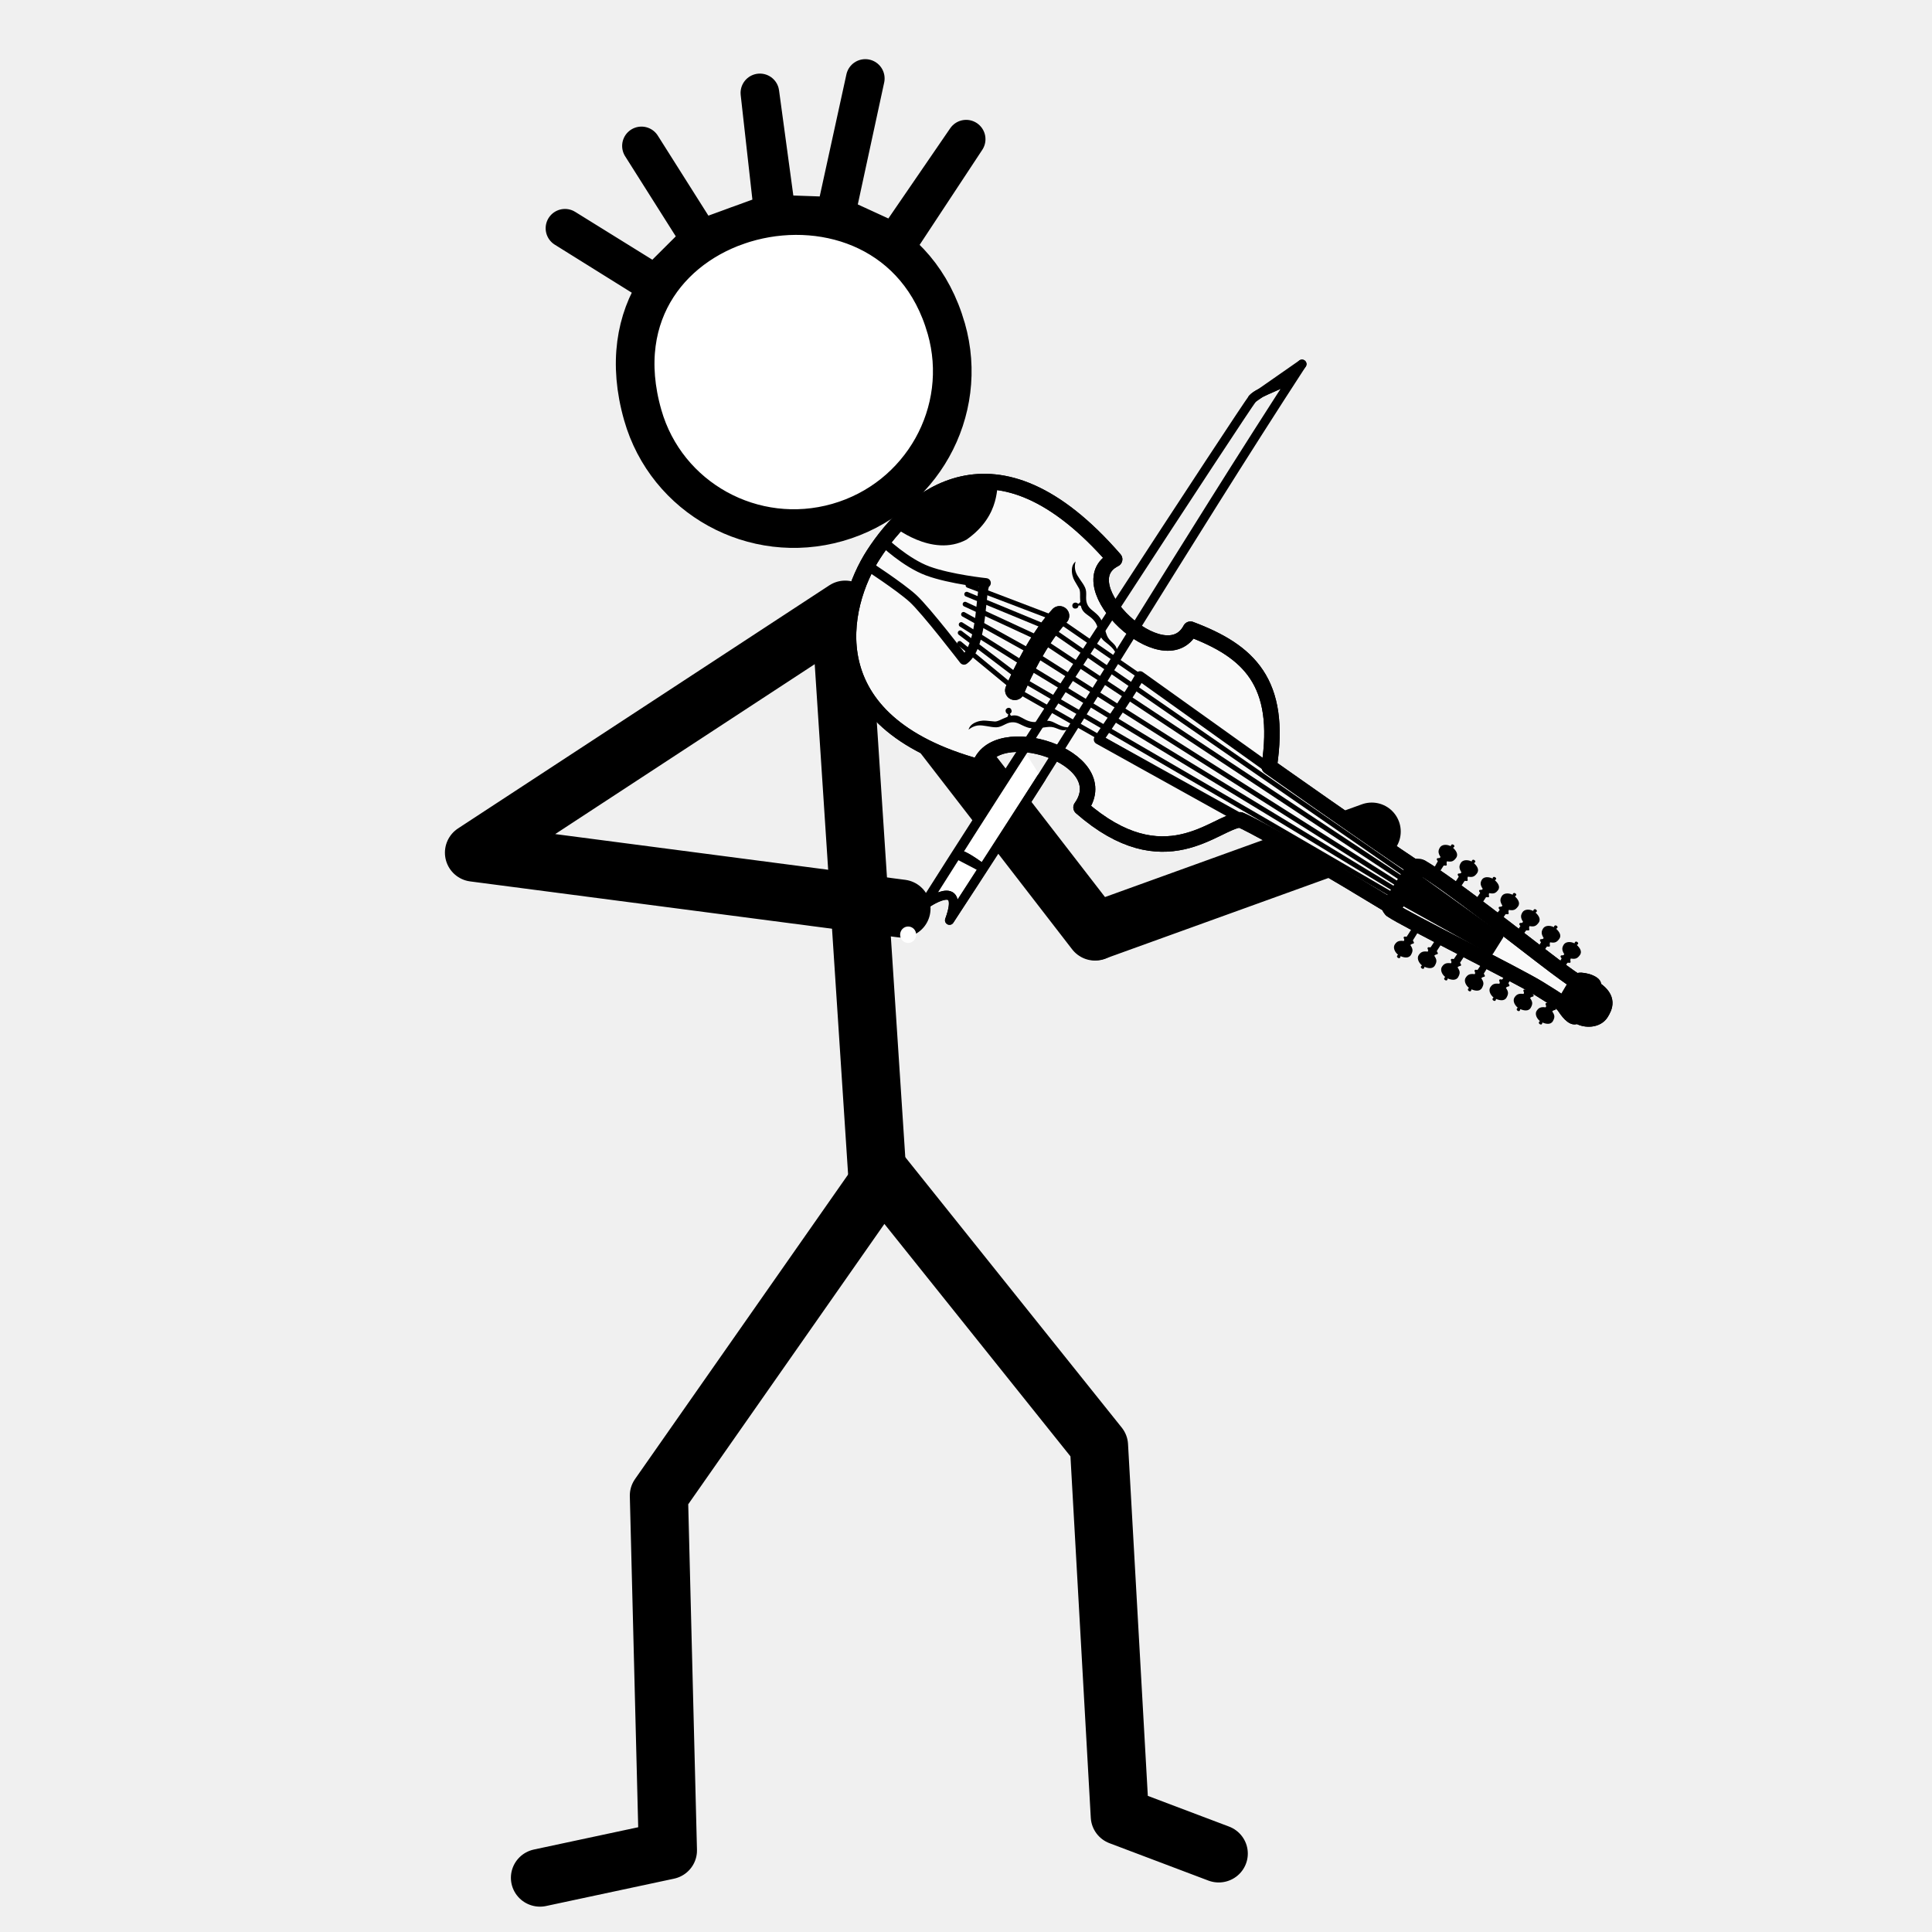
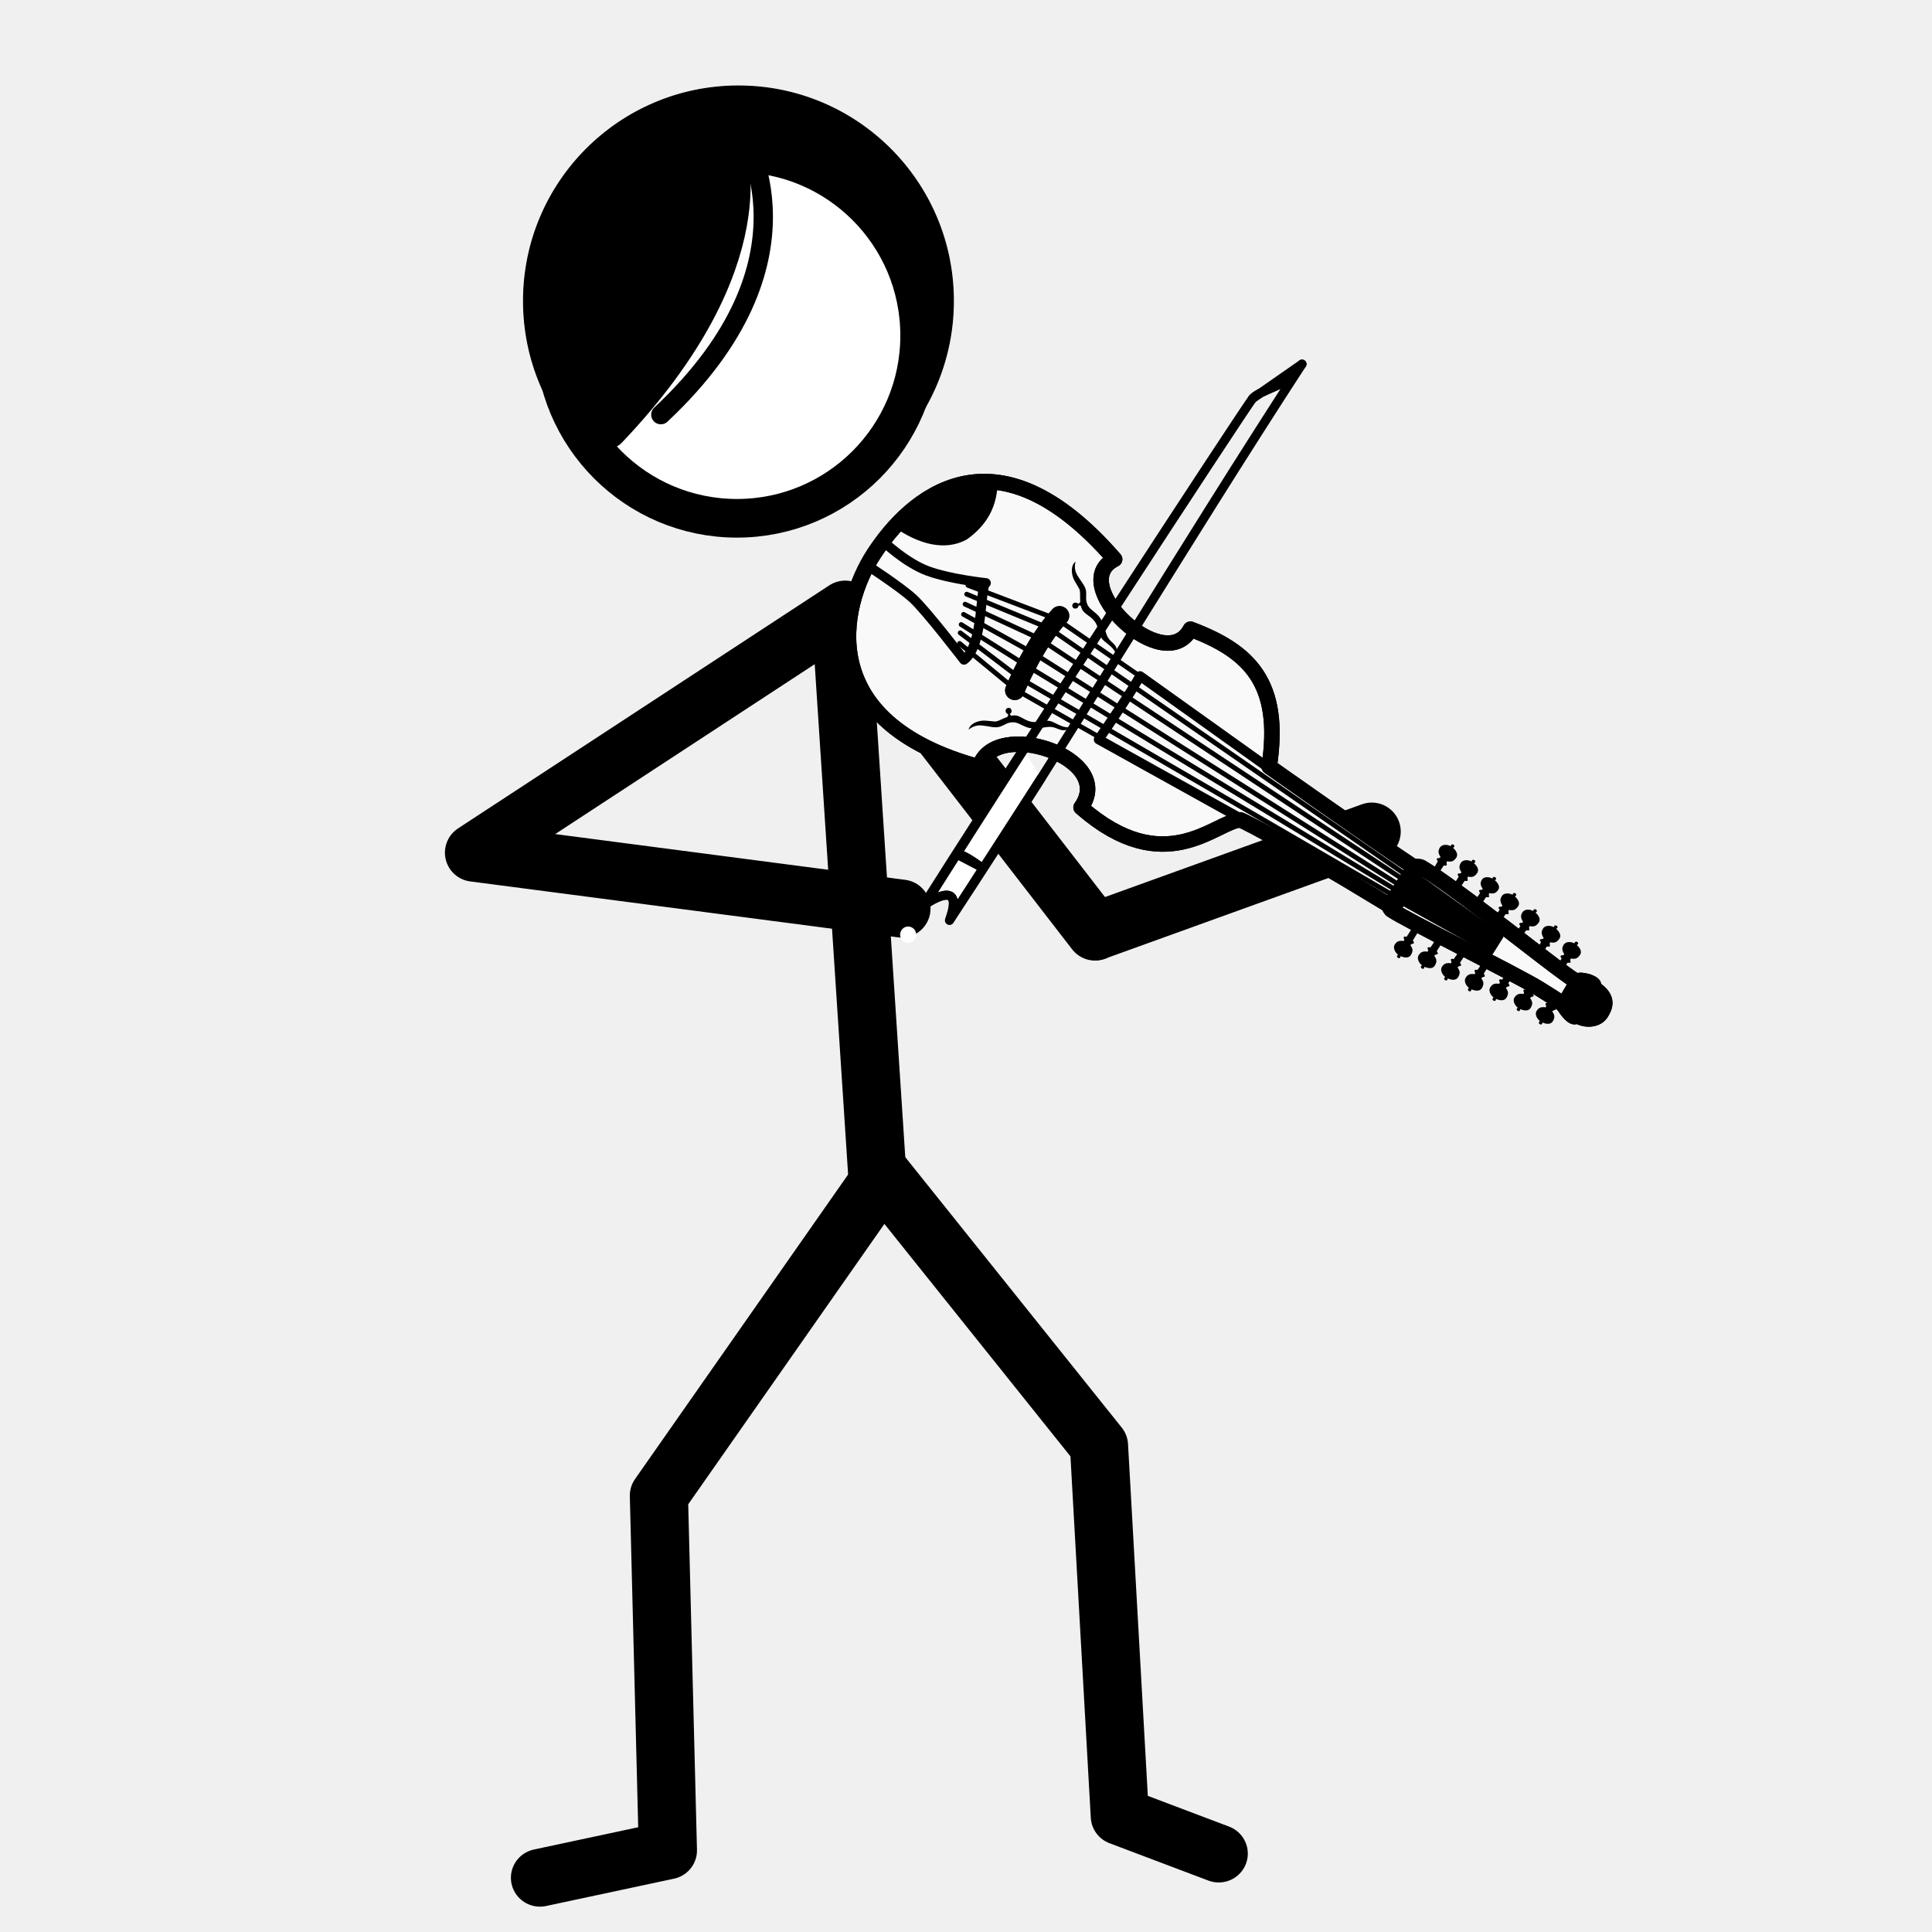
<svg xmlns="http://www.w3.org/2000/svg" xml:space="preserve" width="100" height="100" version="1.1" id="svg7">
  <defs id="defs7" />
  <path d="M 44.765,27.006 57.463,43.437" style="display:inline;fill:none;stroke:#000000;stroke-width:3;stroke-linecap:round;stroke-linejoin:round;stroke-miterlimit:4.7;stroke-dasharray:none;stroke-opacity:1" transform="translate(-0.783,4.782)" id="path1" />
  <g style="display:inline;stroke-width:1.839;stroke-dasharray:none" id="g3">
    <path d="m44.242 23.499 1.19 18.313" style="fill:none;stroke:#000;stroke-width:1.839;stroke-linecap:round;stroke-linejoin:round;stroke-miterlimit:4.7;stroke-dasharray:none;stroke-opacity:1" transform="matrix(1.63742 0 0 1.62584 -28.934 -6.417)" id="path2" />
    <path d="m56.195 62.957-3.126-1.19-.659-11.799-6.833-8.597-7.078 10.188.284 11.298-4.043.87" style="display:inline;fill:none;stroke:#000;stroke-width:1.839;stroke-linecap:round;stroke-linejoin:round;stroke-miterlimit:4.7;stroke-dasharray:none;stroke-opacity:1" transform="matrix(1.63742 0 0 1.62584 -28.934 -6.417)" id="path3" />
  </g>
  <path d="M 47.447,42.246 25.312,39.352 44.53,26.77 m 12.966,16.648 14.289,-5.159" style="display:inline;fill:none;stroke:#000000;stroke-width:3;stroke-linecap:round;stroke-linejoin:round;stroke-miterlimit:4.7;stroke-dasharray:none;stroke-opacity:1" transform="translate(-0.783,4.782)" id="path4" />
-   <path d="m34.823 10.025-4.797-2.992 4.668 2.895 2.341-2.333-3.05-4.824 3.05 4.824 3.773-1.375-.693-6.193.853 6.281 3.058.107L45.57-.72l-1.55 7.086 3.093 1.42 3.678-5.364-3.553 5.389m2.523 4.407c1.23 4.308-1.29 8.804-5.629 10.042s-8.852-1.25-10.081-5.558C30.975 5.928 46.909 2.224 49.76 12.22" style="display:inline;fill:#fff;stroke:#000;stroke-width:2;stroke-linecap:round;stroke-linejoin:round;stroke-miterlimit:4.7;stroke-dasharray:none;stroke-opacity:1" transform="translate(-.783 4.782)" id="path7" />
+   <path d="m 34.823,10.025 -4.797,-2.992 4.668,2.895 2.341,-2.333 -3.05,-4.824 3.05,4.824 3.773,-1.375 -0.693,-6.193 0.853,6.281 3.058,0.107 1.544,-7.135 -1.55,7.086 3.093,1.42 3.678,-5.364 -3.553,5.389 m 2.523,4.407 c 1.23,4.308 -1.29,8.804 -5.629,10.042 C 39.793,23.498 35.28,21.01 34.051,16.702 30.975,5.928 46.909,2.224 49.76,12.22" style="display:none;fill:#ffffff;stroke:#000000;stroke-width:2;stroke-linecap:round;stroke-linejoin:round;stroke-miterlimit:4.7;stroke-dasharray:none;stroke-opacity:1" transform="translate(-0.783,4.782)" id="path7" />
  <g id="g33" transform="matrix(-0.3915216,0.2418252,-0.2440426,-0.390405,96.33894,49.34206)" style="display:inline;fill:#f9f9f9;stroke-width:2.173;fill-opacity:1">
    <path style="fill:#f9f9f9;fill-opacity:1;stroke:#000000;stroke-width:1.738;stroke-linecap:round;stroke-linejoin:round;stroke-miterlimit:4.7;stroke-dasharray:none;stroke-opacity:1" d="m 44.654,70.631 c -4.272,-5.554 -5.567,-10.504 0.689,-17.796 0,0 -5.296,-12.611 -7.964,-18.478 -0.26,0.162 -0.447,0.041 -0.527,-0.112 -1.757,-3.328 -5.202,-13.068 -6.834,-17.306 -0.261,-0.637 -0.725,-1.9 -1.138,-2.735 -0.082,-0.166 -0.362,-0.107 -0.511,-0.216 -0.383,-0.28 -0.747,-0.64 -0.928,-1.079 -0.106,-0.256 0.256,-0.2 0.073,-0.618 -0.76,-1.731 0.147,-2.271 0.854,-2.632 0.836,-0.426 1.911,0.204 2.308,0.943 0.18,0.334 0.404,0.158 0.518,0.328 0.336,0.498 0.255,1.539 0.323,1.772 0.171,0.581 9.1e-5,0.28 1.314,2.947 1.314,2.668 8.581,14.373 9.398,16.262 l -0.211,0.289 c 7.738,15.309 9.263,17.26 9.263,17.26 2.512,1.267 10.833,-1.337 14.438,10.584 -6.431,2.69 2.977,13.791 7.289,9.882 13.224,14.167 3.599,23.669 -2.623,26.598 -6.708,3.158 -19.448,5.671 -22.667,-14.724 6.176,0.535 2.314,-14.321 -3.066,-11.169 z" id="path1-7" />
    <path id="path7-3" style="fill:#f9f9f9;fill-opacity:1;stroke:#000000;stroke-width:2.173;stroke-linecap:round;stroke-linejoin:round;stroke-miterlimit:4.7;stroke-dasharray:none;stroke-opacity:1" d="m 37.402,34.414 4.635,-2.235 m 14.302,47.471 c 4.065,-1.112 8.724,-4.495 8.724,-4.495" />
  </g>
  <g id="g58" transform="matrix(-0.3915216,0.2418252,-0.2440426,-0.390405,96.33894,49.34206)" style="display:inline;stroke-width:2.173">
    <path style="fill:none;fill-opacity:0.762;stroke:#000000;stroke-width:1.738;stroke-linecap:round;stroke-linejoin:round;stroke-miterlimit:4.7;stroke-dasharray:none;stroke-opacity:1" d="m 44.654,70.631 c -4.272,-5.554 -5.567,-10.504 0.689,-17.796 0,0 -5.296,-12.611 -7.964,-18.478 -0.26,0.162 -0.447,0.041 -0.527,-0.112 -1.757,-3.328 -5.202,-13.068 -6.834,-17.306 -0.261,-0.637 -0.725,-1.9 -1.138,-2.735 -0.082,-0.166 -0.362,-0.107 -0.511,-0.216 -0.383,-0.28 -0.747,-0.64 -0.928,-1.079 -0.106,-0.256 0.256,-0.2 0.073,-0.618 -0.76,-1.731 0.147,-2.271 0.854,-2.632 0.836,-0.426 1.911,0.204 2.308,0.943 0.18,0.334 0.404,0.158 0.518,0.328 0.336,0.498 0.255,1.539 0.323,1.772 0.171,0.581 9.1e-5,0.28 1.314,2.947 1.314,2.668 8.581,14.373 9.398,16.262 l -0.211,0.289 c 7.738,15.309 9.263,17.26 9.263,17.26 2.512,1.267 10.833,-1.337 14.438,10.584 -6.431,2.69 2.977,13.791 7.289,9.882 13.224,14.167 3.599,23.669 -2.623,26.598 -6.708,3.158 -19.448,5.671 -22.667,-14.724 6.176,0.535 2.314,-14.321 -3.066,-11.169 z" id="path27" />
    <path id="path28" style="color:#000000;fill:#000000;fill-opacity:1;stroke-width:2.173;stroke-linecap:round;stroke-linejoin:round;stroke-miterlimit:4.7;-inkscape-stroke:none" d="m 53.311,72.344 c -0.061,0 -0.154,0.503 -0.102,0.943 0.049,0.415 0.237,0.862 0.376,1.283 0.286,0.868 -0.264,1.572 -0.263,2.275 9.04e-4,0.703 0.3,1.1 0.448,1.632 0.087,0.314 0.043,0.591 -0.05,0.853 -0.016,0.044 0.104,0.102 0.191,0.175 0.023,0.019 0.148,-0.253 0.44,-0.13 0.445,0.187 0.16,0.701 -0.146,0.65 -0.348,-0.059 -0.312,-0.358 -0.396,-0.346 -0.121,0.017 -0.259,0.04 -0.28,0.081 -0.016,0.032 -0.032,0.063 -0.047,0.095 -0.217,0.436 -0.628,0.914 -0.627,1.25 4.11e-4,0.252 -0.017,0.542 -0.029,0.992 -0.01,0.372 -0.147,0.886 -0.462,1.309 -0.353,0.473 -0.786,0.482 -0.786,0.482 0,0 0.442,-0.364 0.598,-0.971 0.156,-0.606 -0.042,-1.423 0.052,-2.085 0.094,-0.661 0.643,-1 0.771,-1.649 0.127,-0.649 -0.18,-0.988 -0.354,-1.789 -0.174,-0.801 0.237,-1.783 0.353,-2.438 0.126,-0.71 -0.285,-1.172 -0.166,-1.744 0.068,-0.324 0.652,-1.155 0.481,-0.869 z" />
    <path id="path29" style="fill:none;fill-opacity:1;stroke:#000000;stroke-width:1.086;stroke-linecap:round;stroke-linejoin:round;stroke-miterlimit:4.7;stroke-dasharray:none;stroke-opacity:1" d="m 68.729,97.201 c 0,0 -0.852,-3.395 -2.506,-5.507 -1.654,-2.112 -4.82,-4.562 -4.82,-4.562 0.753,0.171 3.834,-5.812 6.681,-6.056 0,0 0.671,6.984 1.212,8.9 0.54,1.916 2.43,5.958 2.43,5.958 M 45.396,52.567 52.257,69.13 c 1.739,-0.972 5.36,-2.578 7.733,-3.626 L 50.821,48.974" />
    <path id="path30" style="fill:none;fill-opacity:1;stroke:#000000;stroke-width:2.173;stroke-linecap:round;stroke-linejoin:round;stroke-miterlimit:4.7;stroke-dasharray:none;stroke-opacity:1" d="m 37.402,34.414 4.635,-2.235 m 14.302,47.471 c 4.065,-1.112 8.724,-4.495 8.724,-4.495" />
    <g id="g40" transform="matrix(1.057953,-0.5007178,0.5003794,1.057363,-27.2345,21.77686)" style="stroke-width:1.857">
      <path style="fill:none;fill-opacity:1;stroke:#000000;stroke-width:0.464;stroke-linecap:round;stroke-linejoin:round;stroke-miterlimit:4.7;stroke-dasharray:none;stroke-opacity:1" d="m 45.492,33.247 c -0.843,13.884 -1.236,27.957 -1.695,42.003 l 1.897,8.986" id="path34" />
      <path style="fill:none;fill-opacity:1;stroke:#000000;stroke-width:0.464;stroke-linecap:round;stroke-linejoin:round;stroke-miterlimit:4.7;stroke-dasharray:none;stroke-opacity:1" d="m 46.359,33.311 -1.419,42.118 1.54,8.451" id="path35" />
      <path style="fill:none;fill-opacity:1;stroke:#000000;stroke-width:0.464;stroke-linecap:round;stroke-linejoin:round;stroke-miterlimit:4.7;stroke-dasharray:none;stroke-opacity:1" d="m 46.877,33.061 -0.576,42.725 1.073,7.704" id="path36" />
      <path style="fill:none;fill-opacity:1;stroke:#000000;stroke-width:0.464;stroke-linecap:round;stroke-linejoin:round;stroke-miterlimit:4.7;stroke-dasharray:none;stroke-opacity:1" d="m 47.505,33.346 0.275,42.047 0.499,7.692" id="path37" />
      <path style="fill:none;fill-opacity:1;stroke:#000000;stroke-width:0.464;stroke-linecap:round;stroke-linejoin:round;stroke-miterlimit:4.7;stroke-dasharray:none;stroke-opacity:1" d="m 48.08,33.405 1.075,42.02 0.071,7.318" id="path38" />
      <path style="fill:none;fill-opacity:1;stroke:#000000;stroke-width:0.464;stroke-linecap:round;stroke-linejoin:round;stroke-miterlimit:4.7;stroke-dasharray:none;stroke-opacity:1" d="m 48.642,33.342 1.874,41.751 -0.568,7.297" id="path39" />
      <path style="fill:none;fill-opacity:1;stroke:#000000;stroke-width:0.464;stroke-linecap:round;stroke-linejoin:round;stroke-miterlimit:4.7;stroke-dasharray:none;stroke-opacity:1" d="m 49.383,33.37 2.278,41.62 -0.823,6.898" id="path40" />
    </g>
    <path style="display:inline;fill:#000000;fill-opacity:1;stroke:#000000;stroke-width:0.543;stroke-linecap:round;stroke-linejoin:round;stroke-miterlimit:4.7;stroke-dasharray:none;stroke-opacity:1" d="M 37.827,33.776 C 36.919,31.562 33.355,22.893 33.355,22.893 l 1.895,-0.929 5.719,10.329 z" id="path41" />
    <path style="display:inline;fill:#000000;fill-opacity:1;stroke:#000000;stroke-width:0.543;stroke-linecap:round;stroke-linejoin:round;stroke-miterlimit:4.7;stroke-dasharray:none;stroke-opacity:1" d="m 29.334,14.747 c -0.503,-0.318 -1.46,-1.165 -1.46,-1.165 -0.35,-0.077 -0.094,-1.083 -0.364,-1.233 -0.572,-0.317 0.13,-1.923 -0.038,-1.597 -0.721,1.399 0.944,-4.736 3.301,0.108 0.355,0.745 0.499,1.35 0.825,2.7" id="path42" />
    <path id="path43" style="color:#000000;fill:#000000;fill-opacity:1;stroke-width:2.173;stroke-linecap:round;stroke-linejoin:round;stroke-miterlimit:4.7;-inkscape-stroke:none" d="m 61.727,68.242 c 0.038,-0.048 0.489,0.195 0.799,0.512 0.293,0.299 0.523,0.725 0.764,1.097 0.497,0.766 1.39,0.78 1.938,1.221 0.547,0.442 0.669,0.923 0.991,1.372 0.19,0.264 0.433,0.404 0.696,0.495 0.045,0.015 0.015,0.145 0.017,0.258 5.03e-4,0.03 -0.29,-0.043 -0.377,0.261 -0.133,0.464 0.446,0.564 0.598,0.293 0.172,-0.308 -0.084,-0.467 -0.022,-0.526 0.088,-0.084 0.194,-0.177 0.239,-0.167 0.035,0.008 0.069,0.015 0.104,0.023 0.476,0.104 1.106,0.084 1.367,0.295 0.196,0.158 0.433,0.327 0.791,0.599 0.296,0.225 0.783,0.441 1.31,0.46 0.59,0.021 0.869,-0.31 0.869,-0.31 0,0 -0.561,0.116 -1.131,-0.143 -0.57,-0.259 -1.083,-0.925 -1.657,-1.266 C 68.448,72.376 67.839,72.592 67.254,72.284 66.668,71.977 66.597,71.525 66.081,70.887 65.566,70.25 64.544,69.954 63.961,69.634 63.329,69.287 63.226,68.677 62.706,68.412 62.411,68.261 61.397,68.196 61.727,68.242 Z" />
    <g id="g50" style="stroke-width:2.173">
      <path style="color:#000000;display:inline;fill:#000000;fill-opacity:1;stroke-width:2.173;stroke-linecap:round;stroke-linejoin:round;stroke-miterlimit:4.7;-inkscape-stroke:none" d="m 32.95,30.57 c 0.234,-0.175 0.156,-0.29 0.248,-0.346 0.118,-0.084 0.211,0.113 0.321,0.13 0.167,-0.079 1.01,-0.464 1.178,-0.543 0.198,-0.094 0.438,0.692 0.404,0.71 0,0 -1.189,0.523 -1.281,0.593 0.003,0.124 0.04,0.257 -0.086,0.307 -0.126,0.05 -0.226,-0.185 -0.424,-0.057 9.98e-4,0.56 -0.162,0.765 -0.509,0.941 -0.347,0.176 -0.823,-0.041 -1.113,-0.507 -0.1,0.122 -0.28,0.152 -0.354,-0.055 -0.074,-0.207 0.109,-0.254 0.234,-0.237 -0.114,-0.394 -0.166,-0.961 0.309,-1.152 0.475,-0.19 0.696,-0.116 1.072,0.215 z" id="path44" />
      <path style="color:#000000;display:inline;fill:#000000;fill-opacity:1;stroke-width:2.173;stroke-linecap:round;stroke-linejoin:round;stroke-miterlimit:4.7;-inkscape-stroke:none" d="m 31.902,27.738 c 0.221,-0.169 0.144,-0.284 0.231,-0.338 0.112,-0.081 0.205,0.116 0.311,0.135 0.159,-0.075 1.382,-0.642 1.542,-0.717 0.188,-0.09 0.467,0.764 0.435,0.781 0,0 -1.586,0.627 -1.673,0.695 0.005,0.123 0.043,0.255 -0.077,0.302 -0.12,0.047 -0.221,-0.187 -0.408,-0.065 0.012,0.555 -0.141,0.755 -0.471,0.923 -0.33,0.168 -0.792,-0.056 -1.079,-0.523 -0.093,0.119 -0.266,0.146 -0.341,-0.061 -0.075,-0.207 0.1,-0.25 0.221,-0.23 -0.116,-0.392 -0.178,-0.956 0.275,-1.135 0.453,-0.18 0.666,-0.102 1.034,0.233 z" id="path45" />
      <path style="color:#000000;display:inline;fill:#000000;fill-opacity:1;stroke-width:2.173;stroke-linecap:round;stroke-linejoin:round;stroke-miterlimit:4.7;-inkscape-stroke:none" d="m 31.026,24.97 c 0.234,-0.175 0.156,-0.29 0.248,-0.346 0.118,-0.084 0.211,0.113 0.321,0.13 0.167,-0.079 1.259,-0.583 1.426,-0.662 0.198,-0.094 0.394,0.941 0.361,0.959 0,0 -1.394,0.393 -1.486,0.463 0.003,0.124 0.04,0.257 -0.086,0.307 -0.126,0.05 -0.226,-0.185 -0.424,-0.057 9.96e-4,0.56 -0.162,0.765 -0.509,0.941 -0.347,0.176 -0.823,-0.041 -1.113,-0.507 -0.1,0.122 -0.28,0.152 -0.354,-0.055 -0.074,-0.207 0.109,-0.254 0.234,-0.237 -0.114,-0.394 -0.166,-0.961 0.309,-1.152 0.475,-0.19 0.696,-0.116 1.072,0.215 z" id="path46" />
      <path style="color:#000000;display:inline;fill:#000000;fill-opacity:1;stroke-width:2.173;stroke-linecap:round;stroke-linejoin:round;stroke-miterlimit:4.7;-inkscape-stroke:none" d="m 34.031,33.276 c 0.234,-0.175 0.156,-0.29 0.248,-0.346 0.118,-0.084 0.211,0.113 0.321,0.13 0.167,-0.079 1.051,-0.497 1.219,-0.577 0.198,-0.094 0.632,0.499 0.598,0.517 0,0 -1.424,0.749 -1.516,0.819 0.003,0.124 0.04,0.257 -0.086,0.307 -0.126,0.05 -0.226,-0.185 -0.424,-0.057 9.97e-4,0.56 -0.162,0.765 -0.509,0.941 -0.347,0.176 -0.823,-0.041 -1.113,-0.507 -0.1,0.122 -0.28,0.152 -0.354,-0.055 -0.074,-0.207 0.109,-0.254 0.234,-0.237 -0.114,-0.394 -0.166,-0.961 0.309,-1.152 0.475,-0.19 0.696,-0.116 1.072,0.215 z" id="path47" />
      <path style="color:#000000;display:inline;fill:#000000;fill-opacity:1;stroke-width:2.173;stroke-linecap:round;stroke-linejoin:round;stroke-miterlimit:4.7;-inkscape-stroke:none" d="m 30.024,22.202 c 0.234,-0.175 0.156,-0.29 0.248,-0.346 0.118,-0.084 0.211,0.113 0.321,0.13 0.167,-0.079 1.235,-0.463 1.402,-0.542 0.198,-0.094 0.212,0.717 0.179,0.735 0,0 -1.188,0.497 -1.28,0.566 0.003,0.124 0.04,0.257 -0.086,0.307 -0.126,0.05 -0.226,-0.185 -0.424,-0.057 9.96e-4,0.56 -0.162,0.765 -0.509,0.941 -0.347,0.176 -0.823,-0.041 -1.113,-0.507 -0.1,0.122 -0.28,0.152 -0.354,-0.055 -0.074,-0.207 0.109,-0.254 0.234,-0.237 -0.114,-0.394 -0.166,-0.961 0.309,-1.152 0.475,-0.19 0.696,-0.116 1.072,0.215 z" id="path48" />
      <path style="color:#000000;display:inline;fill:#000000;fill-opacity:1;stroke-width:2.173;stroke-linecap:round;stroke-linejoin:round;stroke-miterlimit:4.7;-inkscape-stroke:none" d="m 29.023,19.433 c 0.234,-0.175 0.156,-0.29 0.248,-0.346 0.118,-0.084 0.211,0.113 0.321,0.13 0.167,-0.079 0.733,-0.331 0.9,-0.41 0.198,-0.094 0.329,0.733 0.295,0.751 0,0 -0.803,0.349 -0.895,0.418 0.003,0.124 0.04,0.257 -0.086,0.307 -0.126,0.05 -0.226,-0.185 -0.424,-0.057 9.96e-4,0.56 -0.162,0.765 -0.509,0.941 -0.347,0.176 -0.823,-0.041 -1.113,-0.507 -0.1,0.122 -0.28,0.152 -0.354,-0.055 -0.074,-0.207 0.109,-0.254 0.234,-0.237 -0.114,-0.394 -0.166,-0.961 0.309,-1.152 0.475,-0.19 0.696,-0.116 1.072,0.215 z" id="path49" />
      <path style="color:#000000;display:inline;fill:#000000;fill-opacity:1;stroke-width:2.173;stroke-linecap:round;stroke-linejoin:round;stroke-miterlimit:4.7;-inkscape-stroke:none" d="m 28.021,16.665 c 0.234,-0.175 0.156,-0.29 0.248,-0.346 0.118,-0.084 0.211,0.113 0.321,0.13 0.167,-0.079 0.464,-0.202 0.631,-0.281 0.198,-0.094 0.322,0.719 0.288,0.737 0,0 -0.527,0.234 -0.619,0.304 0.003,0.124 0.04,0.257 -0.086,0.307 -0.126,0.05 -0.226,-0.185 -0.424,-0.057 9.96e-4,0.56 -0.162,0.765 -0.509,0.941 -0.347,0.176 -0.823,-0.041 -1.113,-0.507 -0.1,0.122 -0.28,0.152 -0.354,-0.055 -0.074,-0.207 0.109,-0.254 0.234,-0.237 -0.114,-0.394 -0.166,-0.961 0.309,-1.152 0.475,-0.19 0.696,-0.116 1.072,0.215 z" id="path50" />
    </g>
    <g id="g57" style="stroke-width:2.173">
      <path style="color:#000000;display:inline;fill:#000000;fill-opacity:1;stroke-width:2.173;stroke-linecap:round;stroke-linejoin:round;stroke-miterlimit:4.7;-inkscape-stroke:none" d="m 37.73,20.06 c -0.284,0.069 -0.323,-0.064 -0.424,-0.028 -0.14,0.038 -0.046,0.235 -0.103,0.331 -0.167,0.079 -0.913,0.453 -1.08,0.532 -0.198,0.093 0.461,0.652 0.497,0.638 0,0 0.869,-0.428 0.981,-0.455 0.094,0.081 0.173,0.194 0.292,0.128 0.118,-0.065 5.21e-4,-0.292 0.224,-0.364 0.433,0.356 0.694,0.36 1.05,0.203 0.356,-0.157 0.49,-0.663 0.314,-1.182 0.158,4.82e-4 0.295,-0.12 0.182,-0.308 -0.113,-0.189 -0.266,-0.077 -0.332,0.031 -0.232,-0.337 -0.638,-0.738 -1.087,-0.491 -0.448,0.247 -0.531,0.464 -0.514,0.966 z" id="path51" />
      <path style="color:#000000;display:inline;fill:#000000;fill-opacity:1;stroke-width:2.173;stroke-linecap:round;stroke-linejoin:round;stroke-miterlimit:4.7;-inkscape-stroke:none" d="m 35.956,17.69 c -0.284,0.069 -0.323,-0.064 -0.424,-0.028 -0.14,0.038 -0.046,0.235 -0.103,0.331 -0.167,0.079 -0.45,0.231 -0.617,0.31 -0.198,0.093 0.352,0.705 0.387,0.69 0,0 0.515,-0.259 0.627,-0.286 0.094,0.081 0.173,0.194 0.292,0.128 0.118,-0.065 5.12e-4,-0.292 0.224,-0.364 0.433,0.356 0.694,0.36 1.05,0.203 0.356,-0.157 0.49,-0.663 0.314,-1.182 0.158,4.82e-4 0.295,-0.12 0.182,-0.308 -0.113,-0.189 -0.266,-0.077 -0.332,0.031 -0.232,-0.337 -0.638,-0.738 -1.087,-0.491 -0.448,0.247 -0.531,0.464 -0.514,0.966 z" id="path52" />
      <path style="color:#000000;display:inline;fill:#000000;fill-opacity:1;stroke-width:2.173;stroke-linecap:round;stroke-linejoin:round;stroke-miterlimit:4.7;-inkscape-stroke:none" d="m 32.941,12.697 c -0.284,0.069 -0.323,-0.064 -0.424,-0.028 -0.14,0.038 -0.046,0.235 -0.103,0.331 -0.167,0.079 -0.45,0.231 -0.617,0.31 -0.198,0.093 0.352,0.705 0.387,0.69 0,0 0.515,-0.259 0.627,-0.286 0.094,0.081 0.173,0.194 0.292,0.128 0.118,-0.065 5.21e-4,-0.292 0.224,-0.364 0.433,0.356 0.694,0.36 1.05,0.203 0.356,-0.157 0.49,-0.663 0.314,-1.182 0.158,4.82e-4 0.295,-0.12 0.182,-0.308 -0.113,-0.189 -0.266,-0.077 -0.332,0.031 -0.232,-0.337 -0.638,-0.738 -1.087,-0.491 -0.448,0.247 -0.531,0.464 -0.514,0.966 z" id="path53" />
      <path style="color:#000000;display:inline;fill:#000000;fill-opacity:1;stroke-width:2.173;stroke-linecap:round;stroke-linejoin:round;stroke-miterlimit:4.7;-inkscape-stroke:none" d="m 34.255,15.286 c -0.284,0.069 -0.323,-0.064 -0.424,-0.028 -0.14,0.038 -0.046,0.235 -0.103,0.331 -0.167,0.079 -0.45,0.231 -0.617,0.31 -0.198,0.093 0.352,0.705 0.387,0.69 0,0 0.515,-0.259 0.627,-0.286 0.094,0.081 0.173,0.194 0.292,0.128 0.118,-0.065 5.21e-4,-0.292 0.224,-0.364 0.433,0.356 0.694,0.36 1.05,0.203 0.356,-0.157 0.49,-0.663 0.314,-1.182 0.158,4.82e-4 0.295,-0.12 0.182,-0.308 -0.113,-0.189 -0.266,-0.077 -0.332,0.031 -0.232,-0.337 -0.638,-0.738 -1.087,-0.491 -0.448,0.247 -0.531,0.464 -0.514,0.966 z" id="path54" />
      <path style="color:#000000;display:inline;fill:#000000;fill-opacity:1;stroke-width:2.173;stroke-linecap:round;stroke-linejoin:round;stroke-miterlimit:4.7;-inkscape-stroke:none" d="m 39.346,22.505 c -0.284,0.069 -0.323,-0.064 -0.424,-0.028 -0.14,0.038 -0.046,0.235 -0.103,0.331 -0.167,0.079 -1.211,0.564 -1.379,0.644 -0.198,0.093 0.629,0.592 0.665,0.578 0,0 0.999,-0.481 1.111,-0.507 0.094,0.081 0.173,0.194 0.292,0.128 0.118,-0.065 5.21e-4,-0.292 0.224,-0.364 0.433,0.356 0.694,0.36 1.05,0.203 0.356,-0.157 0.49,-0.663 0.314,-1.182 0.158,4.82e-4 0.295,-0.12 0.182,-0.308 -0.113,-0.189 -0.266,-0.077 -0.332,0.031 -0.232,-0.337 -0.638,-0.738 -1.087,-0.491 -0.448,0.247 -0.531,0.464 -0.514,0.966 z" id="path55" />
      <path style="color:#000000;display:inline;fill:#000000;fill-opacity:1;stroke-width:2.173;stroke-linecap:round;stroke-linejoin:round;stroke-miterlimit:4.7;-inkscape-stroke:none" d="m 40.871,24.993 c -0.284,0.069 -0.323,-0.064 -0.424,-0.028 -0.14,0.038 -0.046,0.235 -0.103,0.331 -0.167,0.079 -1.081,0.512 -1.248,0.592 -0.198,0.093 0.394,0.705 0.429,0.691 0,0 1.104,-0.541 1.217,-0.568 0.094,0.081 0.173,0.194 0.292,0.128 0.118,-0.065 5.21e-4,-0.292 0.224,-0.364 0.433,0.356 0.694,0.36 1.05,0.203 0.356,-0.157 0.49,-0.663 0.314,-1.182 0.158,4.82e-4 0.295,-0.12 0.182,-0.308 -0.113,-0.189 -0.266,-0.077 -0.332,0.031 -0.232,-0.337 -0.638,-0.738 -1.087,-0.491 -0.448,0.247 -0.531,0.464 -0.514,0.966 z" id="path56" />
      <path style="color:#000000;display:inline;fill:#000000;fill-opacity:1;stroke-width:2.173;stroke-linecap:round;stroke-linejoin:round;stroke-miterlimit:4.7;-inkscape-stroke:none" d="m 42.516,27.424 c -0.284,0.069 -0.323,-0.064 -0.424,-0.028 -0.14,0.038 -0.046,0.235 -0.103,0.331 -0.167,0.079 -1.259,0.632 -1.426,0.711 -0.198,0.093 0.253,0.766 0.288,0.752 0,0 1.423,-0.722 1.535,-0.749 0.094,0.081 0.173,0.194 0.292,0.128 0.118,-0.065 5.21e-4,-0.292 0.224,-0.364 0.433,0.356 0.694,0.36 1.05,0.203 0.356,-0.157 0.49,-0.663 0.314,-1.182 0.158,4.82e-4 0.295,-0.12 0.182,-0.308 -0.113,-0.189 -0.266,-0.077 -0.332,0.031 -0.232,-0.337 -0.638,-0.738 -1.087,-0.491 -0.448,0.247 -0.531,0.464 -0.514,0.966 z" id="path57" />
    </g>
    <path style="fill:#000000;fill-opacity:1;stroke-width:1.738;stroke-linecap:round;stroke-linejoin:round;stroke-miterlimit:4.7" d="m 54.029,96.227 c 0.54,-0.192 1.767,-3.5 6.632,-3.801 4.455,0.26 6.249,5.749 6.249,5.749 -6.796,0.109 -7.174,0.543 -12.881,-1.949 z" id="path58" />
  </g>
  <path id="path8" style="fill:#ffffff;stroke:#000000;stroke-width:0.468;stroke-linecap:round;stroke-linejoin:round;stroke-miterlimit:4.7;stroke-dasharray:none;stroke-opacity:1" d="m 67.391,18.846 -0.504,0.604 c -0.389,0.48 -1.675,0.759 -2.057,1.182 L 67.391,18.846 Z M 52.986,38.809 c -2.236,3.469 -3.376,5.265 -5.111,8.009 0.051,-0.036 2.117,-1.492 1.271,0.816 l 4.752,-7.369 M 47.875,46.818 c -6.21e-4,4.41e-4 -0.016,0.01 -0.016,0.01 l -0.934,1.488 c 0.278,-0.443 0.638,-1.006 0.949,-1.498 z m 1.725,-2.59 c 0.082,-0.005 0.34,0.054 1.092,0.596 l -1.127,-0.586 c 0,0 0.008,-0.008 0.035,-0.01 z" />
  <path d="M 50.692,44.823 C 49.69,44.102 49.564,44.239 49.564,44.239 M 46.999,48.128 C 52.395,39.53 64.358,21.242 64.83,20.632 65.212,20.209 66.498,19.93 66.887,19.45 L 67.391,18.845 c -6.202,9.535 -11.978,19.299 -18.244,28.79 0.856,-2.337 -1.287,-0.806 -1.287,-0.806" style="fill:none;stroke:#000000;stroke-width:0.468;stroke-linecap:round;stroke-linejoin:round;stroke-miterlimit:4.7;stroke-dasharray:none;stroke-opacity:1" id="path60" />
  <ellipse style="fill:#ffffff;fill-opacity:1;stroke-width:0.8;stroke-linecap:round;stroke-linejoin:round;stroke-miterlimit:4.7" id="path63" cx="47.006" cy="48.382" rx="0.416" ry="0.426" />
+   <circle style="fill:#000000;stroke:#000000;stroke-width:0.05;stroke-linecap:round;stroke-linejoin:round;stroke-miterlimit:4.7;stroke-dasharray:none;stroke-opacity:1" id="path5" cx="38.222" cy="15.575" r="11.126" />
+   <circle style="fill:#ffffff;stroke:#000000;stroke-width:2;stroke-linecap:round;stroke-linejoin:round;stroke-miterlimit:4.7;stroke-dasharray:none;stroke-opacity:1" id="circle6" cx="38.144" cy="17.37" r="9.457" />
+   <path style="fill:#000000;stroke:#000000;stroke-width:2;stroke-linecap:round;stroke-linejoin:round;stroke-miterlimit:4.7;stroke-dasharray:none;stroke-opacity:1" d="m 37.562,7.53 c 0,0 2.31,5.857 -6.099,14.693 0,0 -2.592,-6.74 -2.012,-10.465 z" id="path6" />
+   <path style="fill:none;stroke:#000000;stroke-width:1;stroke-linecap:round;stroke-linejoin:round;stroke-miterlimit:4.7;stroke-dasharray:none;stroke-opacity:1" d="m 38.428,6.907 c 0,0 4.285,6.579 -4.223,14.555" id="path9" />
+   <path style="display:none;fill:none;stroke:#000000;stroke-width:1;stroke-linecap:round;stroke-linejoin:round;stroke-miterlimit:4.7;stroke-dasharray:none;stroke-opacity:1" d="m 40.272,6.392 c 0,0 3.891,6.152 -0.605,10.852" id="path10" />
</svg>
